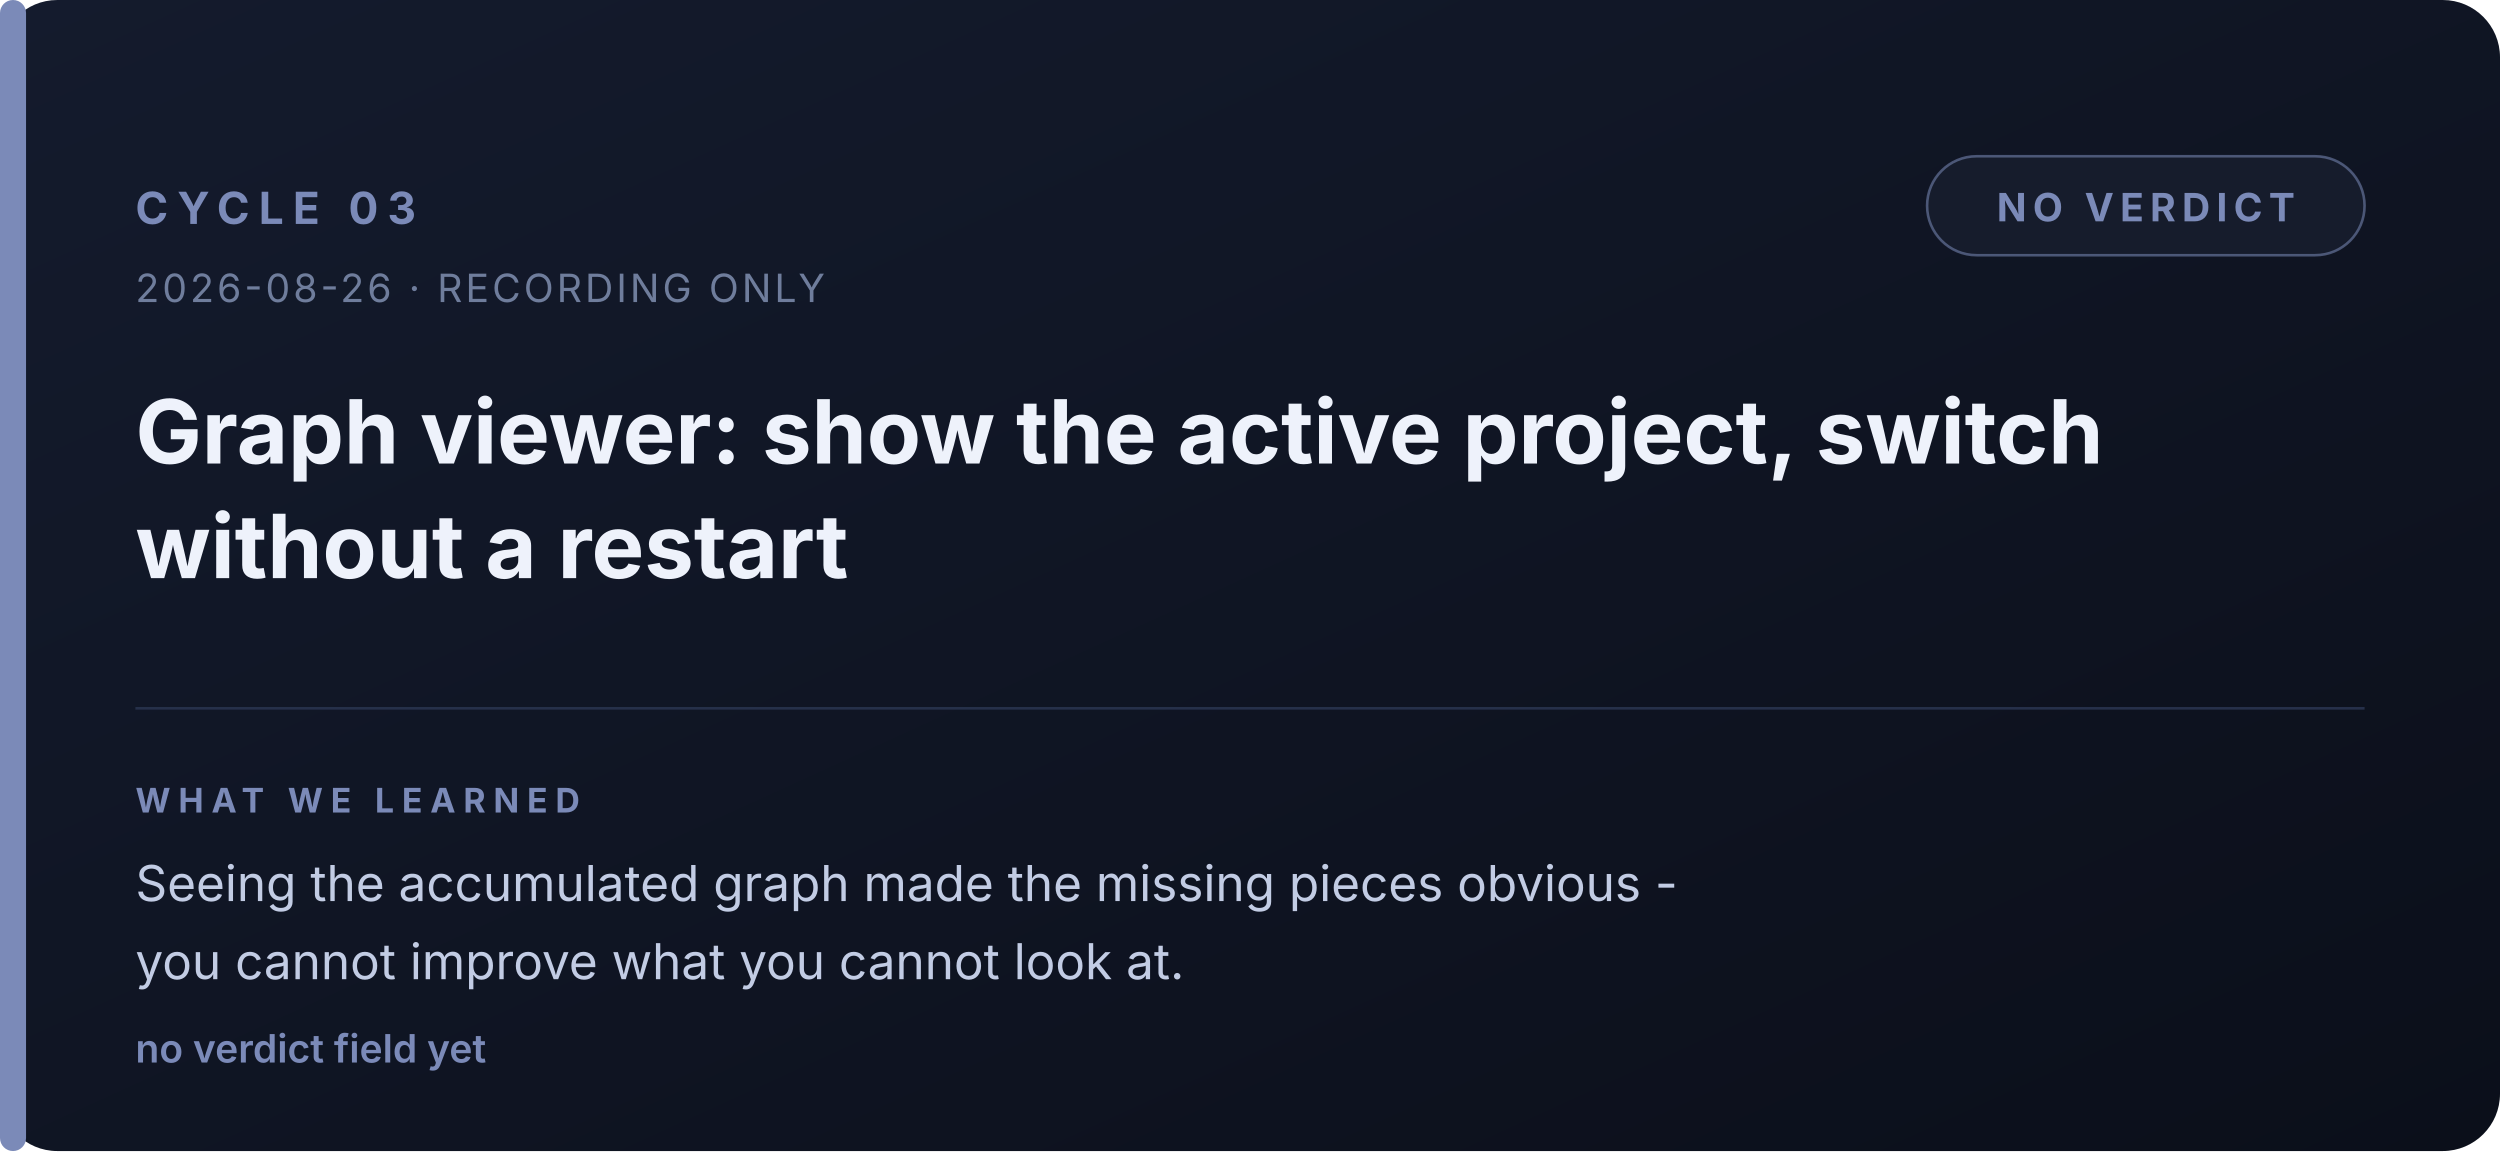
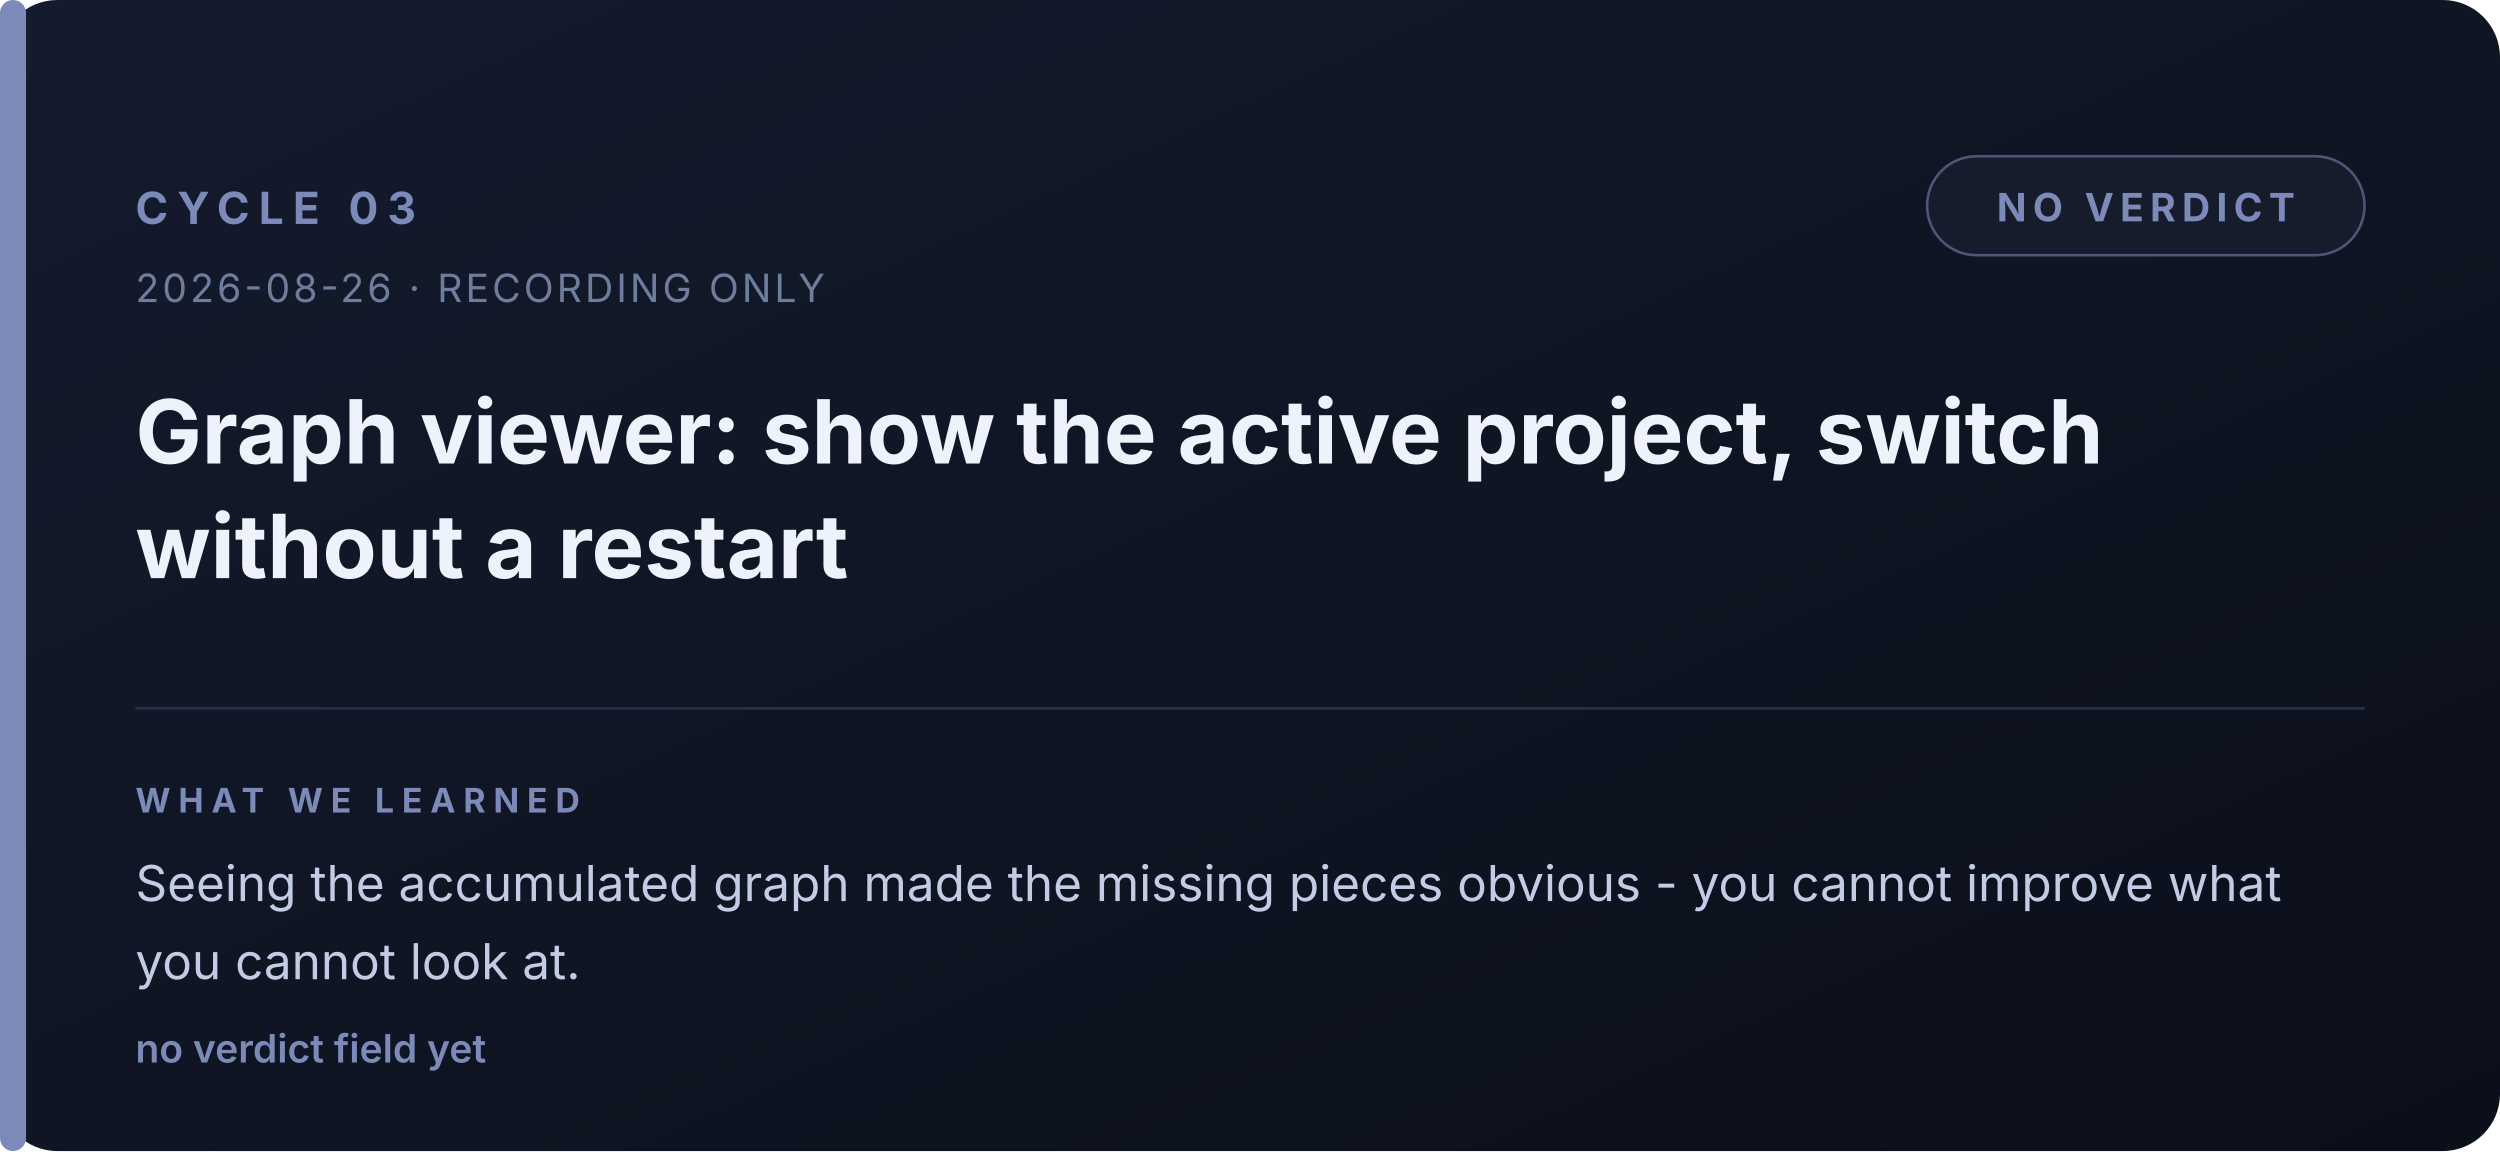
<svg xmlns="http://www.w3.org/2000/svg" viewBox="0 0 960 442" width="960" height="442" font-family="Inter, Segoe UI, Helvetica, Arial, sans-serif" role="img" aria-label="PDSA cycle 3: Graph viewer: show the active project, switch without a restart">
  <defs>
    <linearGradient id="bg" x1="0" y1="0" x2="1" y2="1">
      <stop offset="0%" stop-color="#141b2d" />
      <stop offset="100%" stop-color="#0b0f1a" />
    </linearGradient>
  </defs>
  <rect width="960" height="442" rx="22" fill="url(#bg)" />
  <rect width="10" height="442" rx="5" fill="#7b8ab8" />
  <text x="52" y="86" fill="#7b8ab8" font-size="17" font-weight="700" letter-spacing="3.5">CYCLE 03</text>
  <text x="52" y="116" fill="#6f7d9c" font-size="15" letter-spacing="1.2">2026-08-26 · RECORDING ONLY</text>
  <rect x="740" y="60" width="168" height="38" rx="19" fill="#161c2c" stroke="#7b8ab8" stroke-opacity="0.55" />
  <text x="824" y="85" fill="#7b8ab8" font-size="15" font-weight="700" letter-spacing="2.4" text-anchor="middle">NO VERDICT</text>
  <text x="52" y="178" fill="#eef2fb" font-size="34" font-weight="700">Graph viewer: show the active project, switch</text>
  <text x="52" y="222" fill="#eef2fb" font-size="34" font-weight="700">without a restart</text>
  <line x1="52" y1="272" x2="908" y2="272" stroke="#26304a" stroke-width="1" />
  <text x="52" y="312" fill="#7b8ab8" font-size="13" font-weight="700" letter-spacing="3">WHAT WE LEARNED</text>
-   <text x="52" y="346" fill="#c2ccE4" font-size="19">Seeing the accumulated graph made the missing pieces obvious -</text>
-   <text x="52" y="376" fill="#c2ccE4" font-size="19">you cannot improve what you cannot look at.</text>
+   <text x="52" y="346" fill="#c2ccE4" font-size="19">Seeing the accumulated graph made the missing pieces obvious - you cannot improve what</text>
+   <text x="52" y="376" fill="#c2ccE4" font-size="19">you cannot look at.</text>
  <text x="52" y="408" fill="#7b8ab8" font-size="15" font-weight="600">no verdict field yet</text>
</svg>
